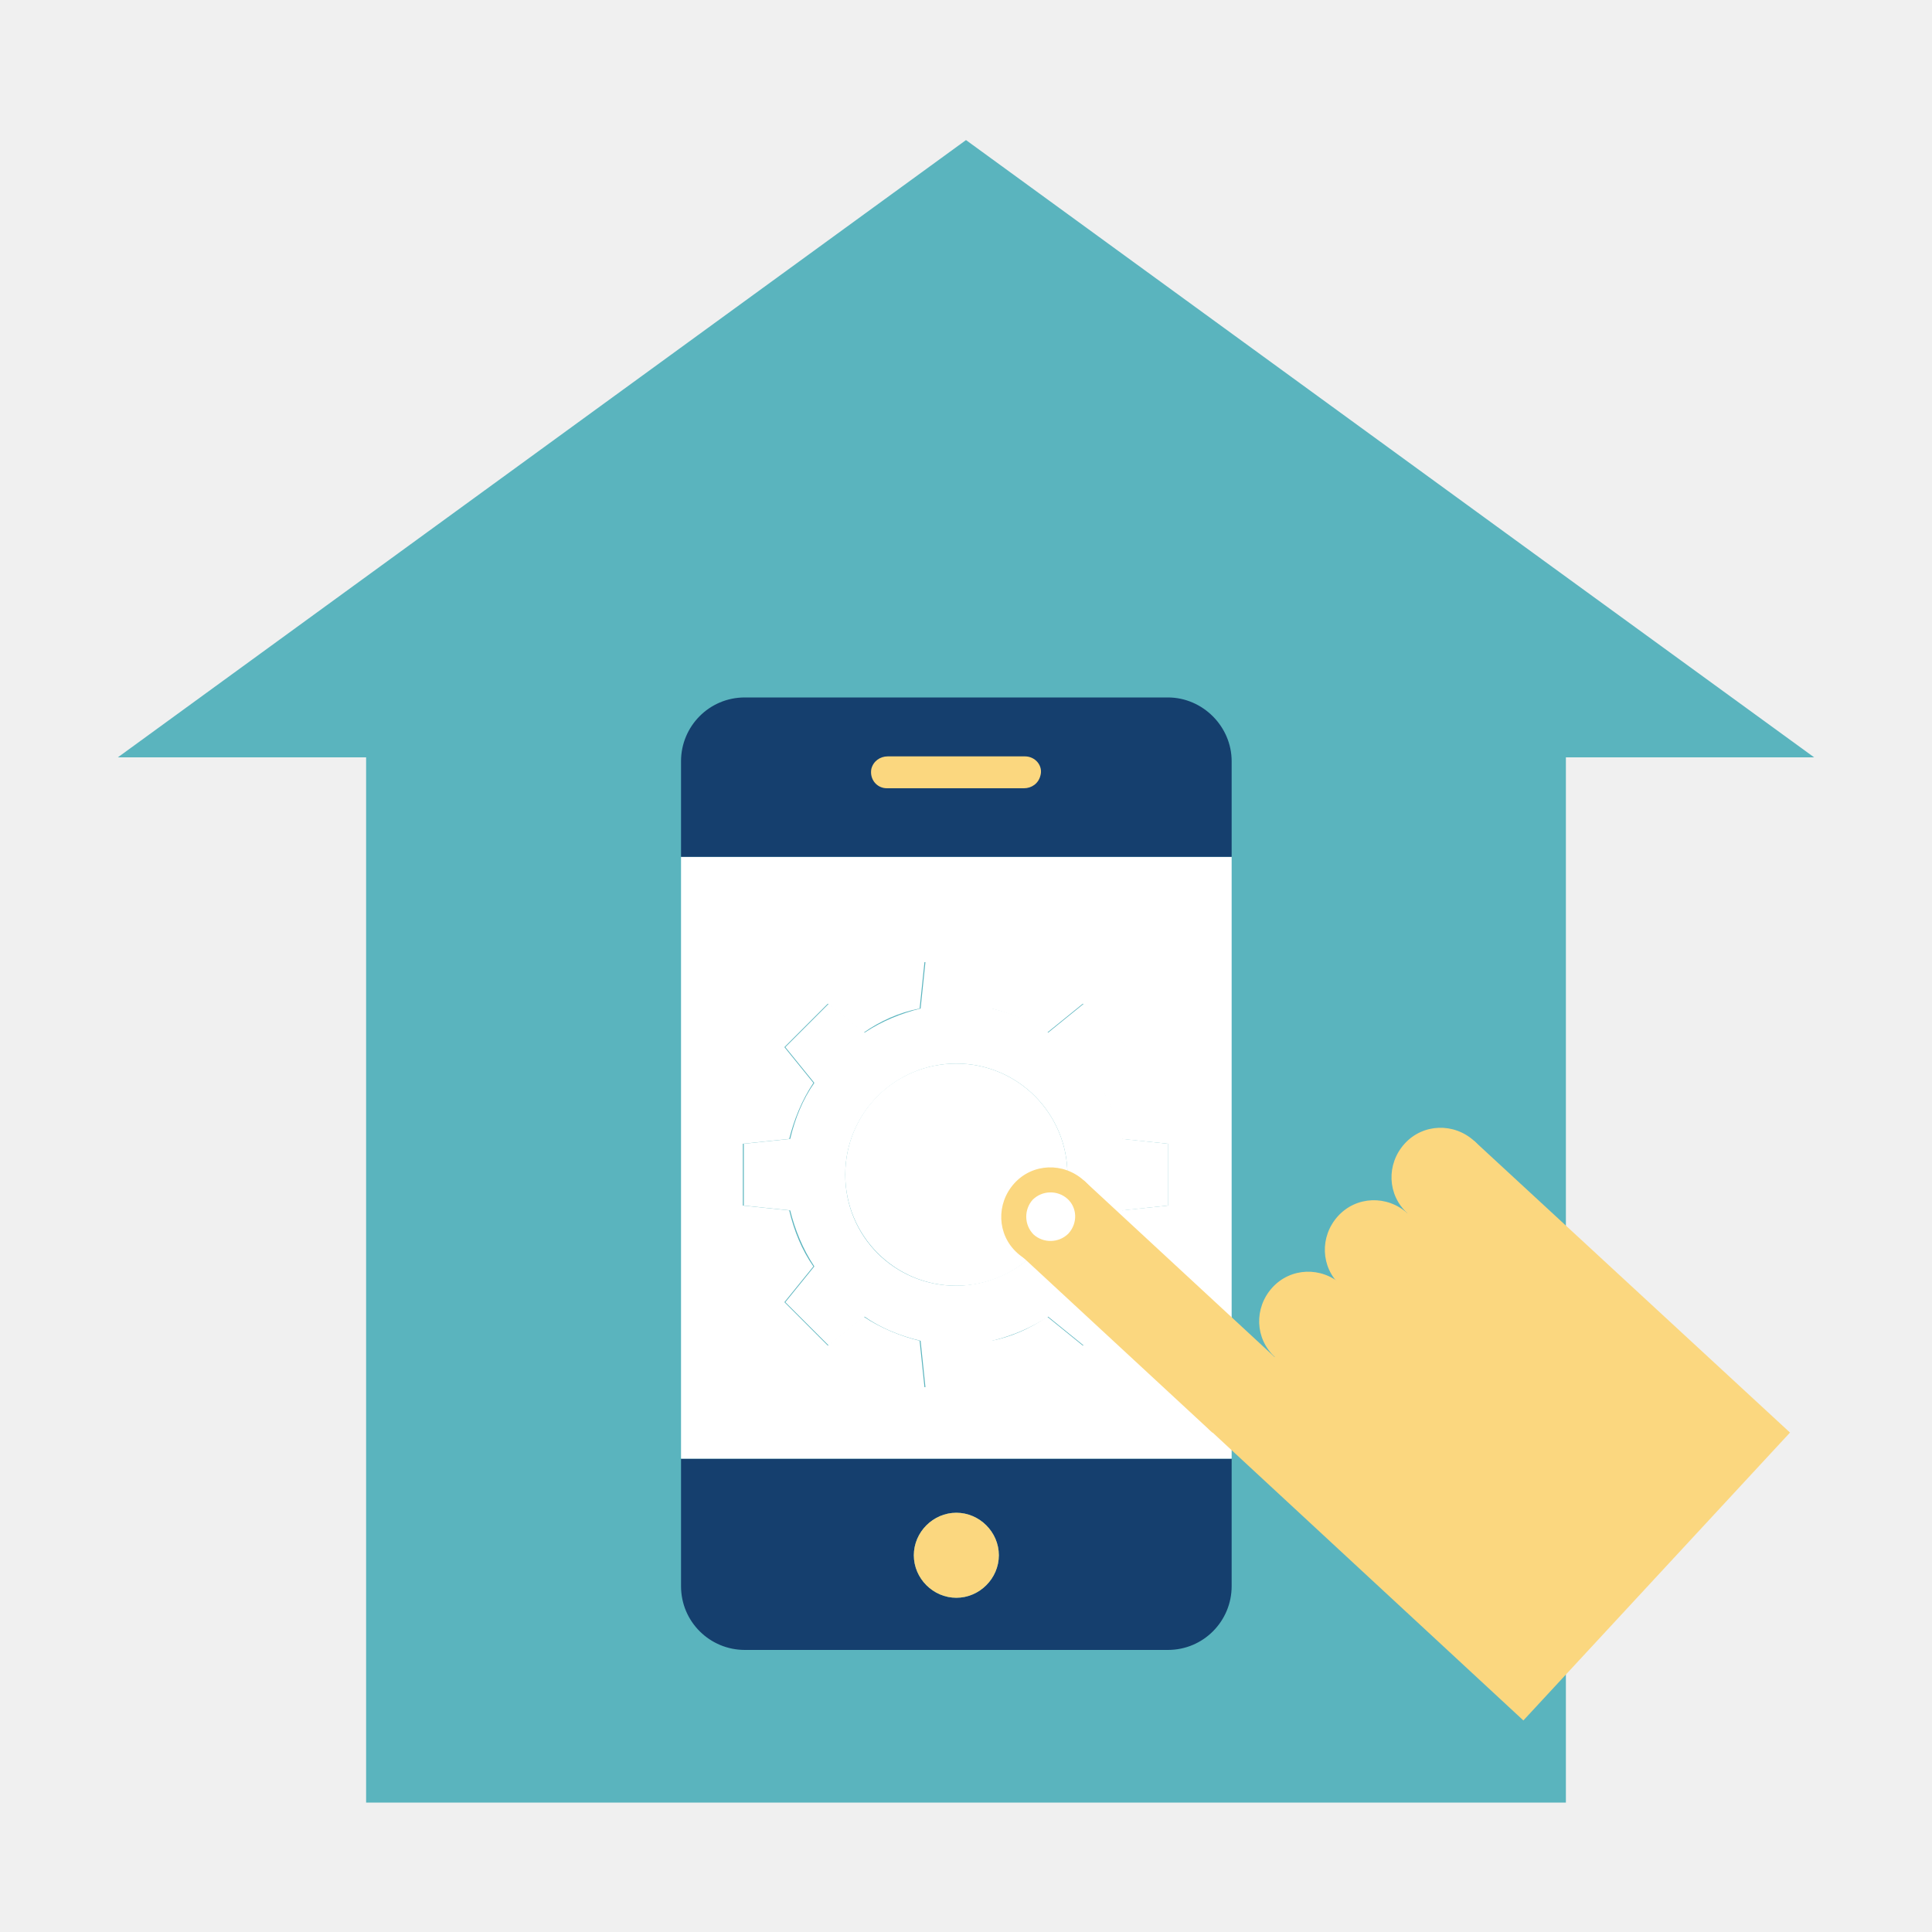
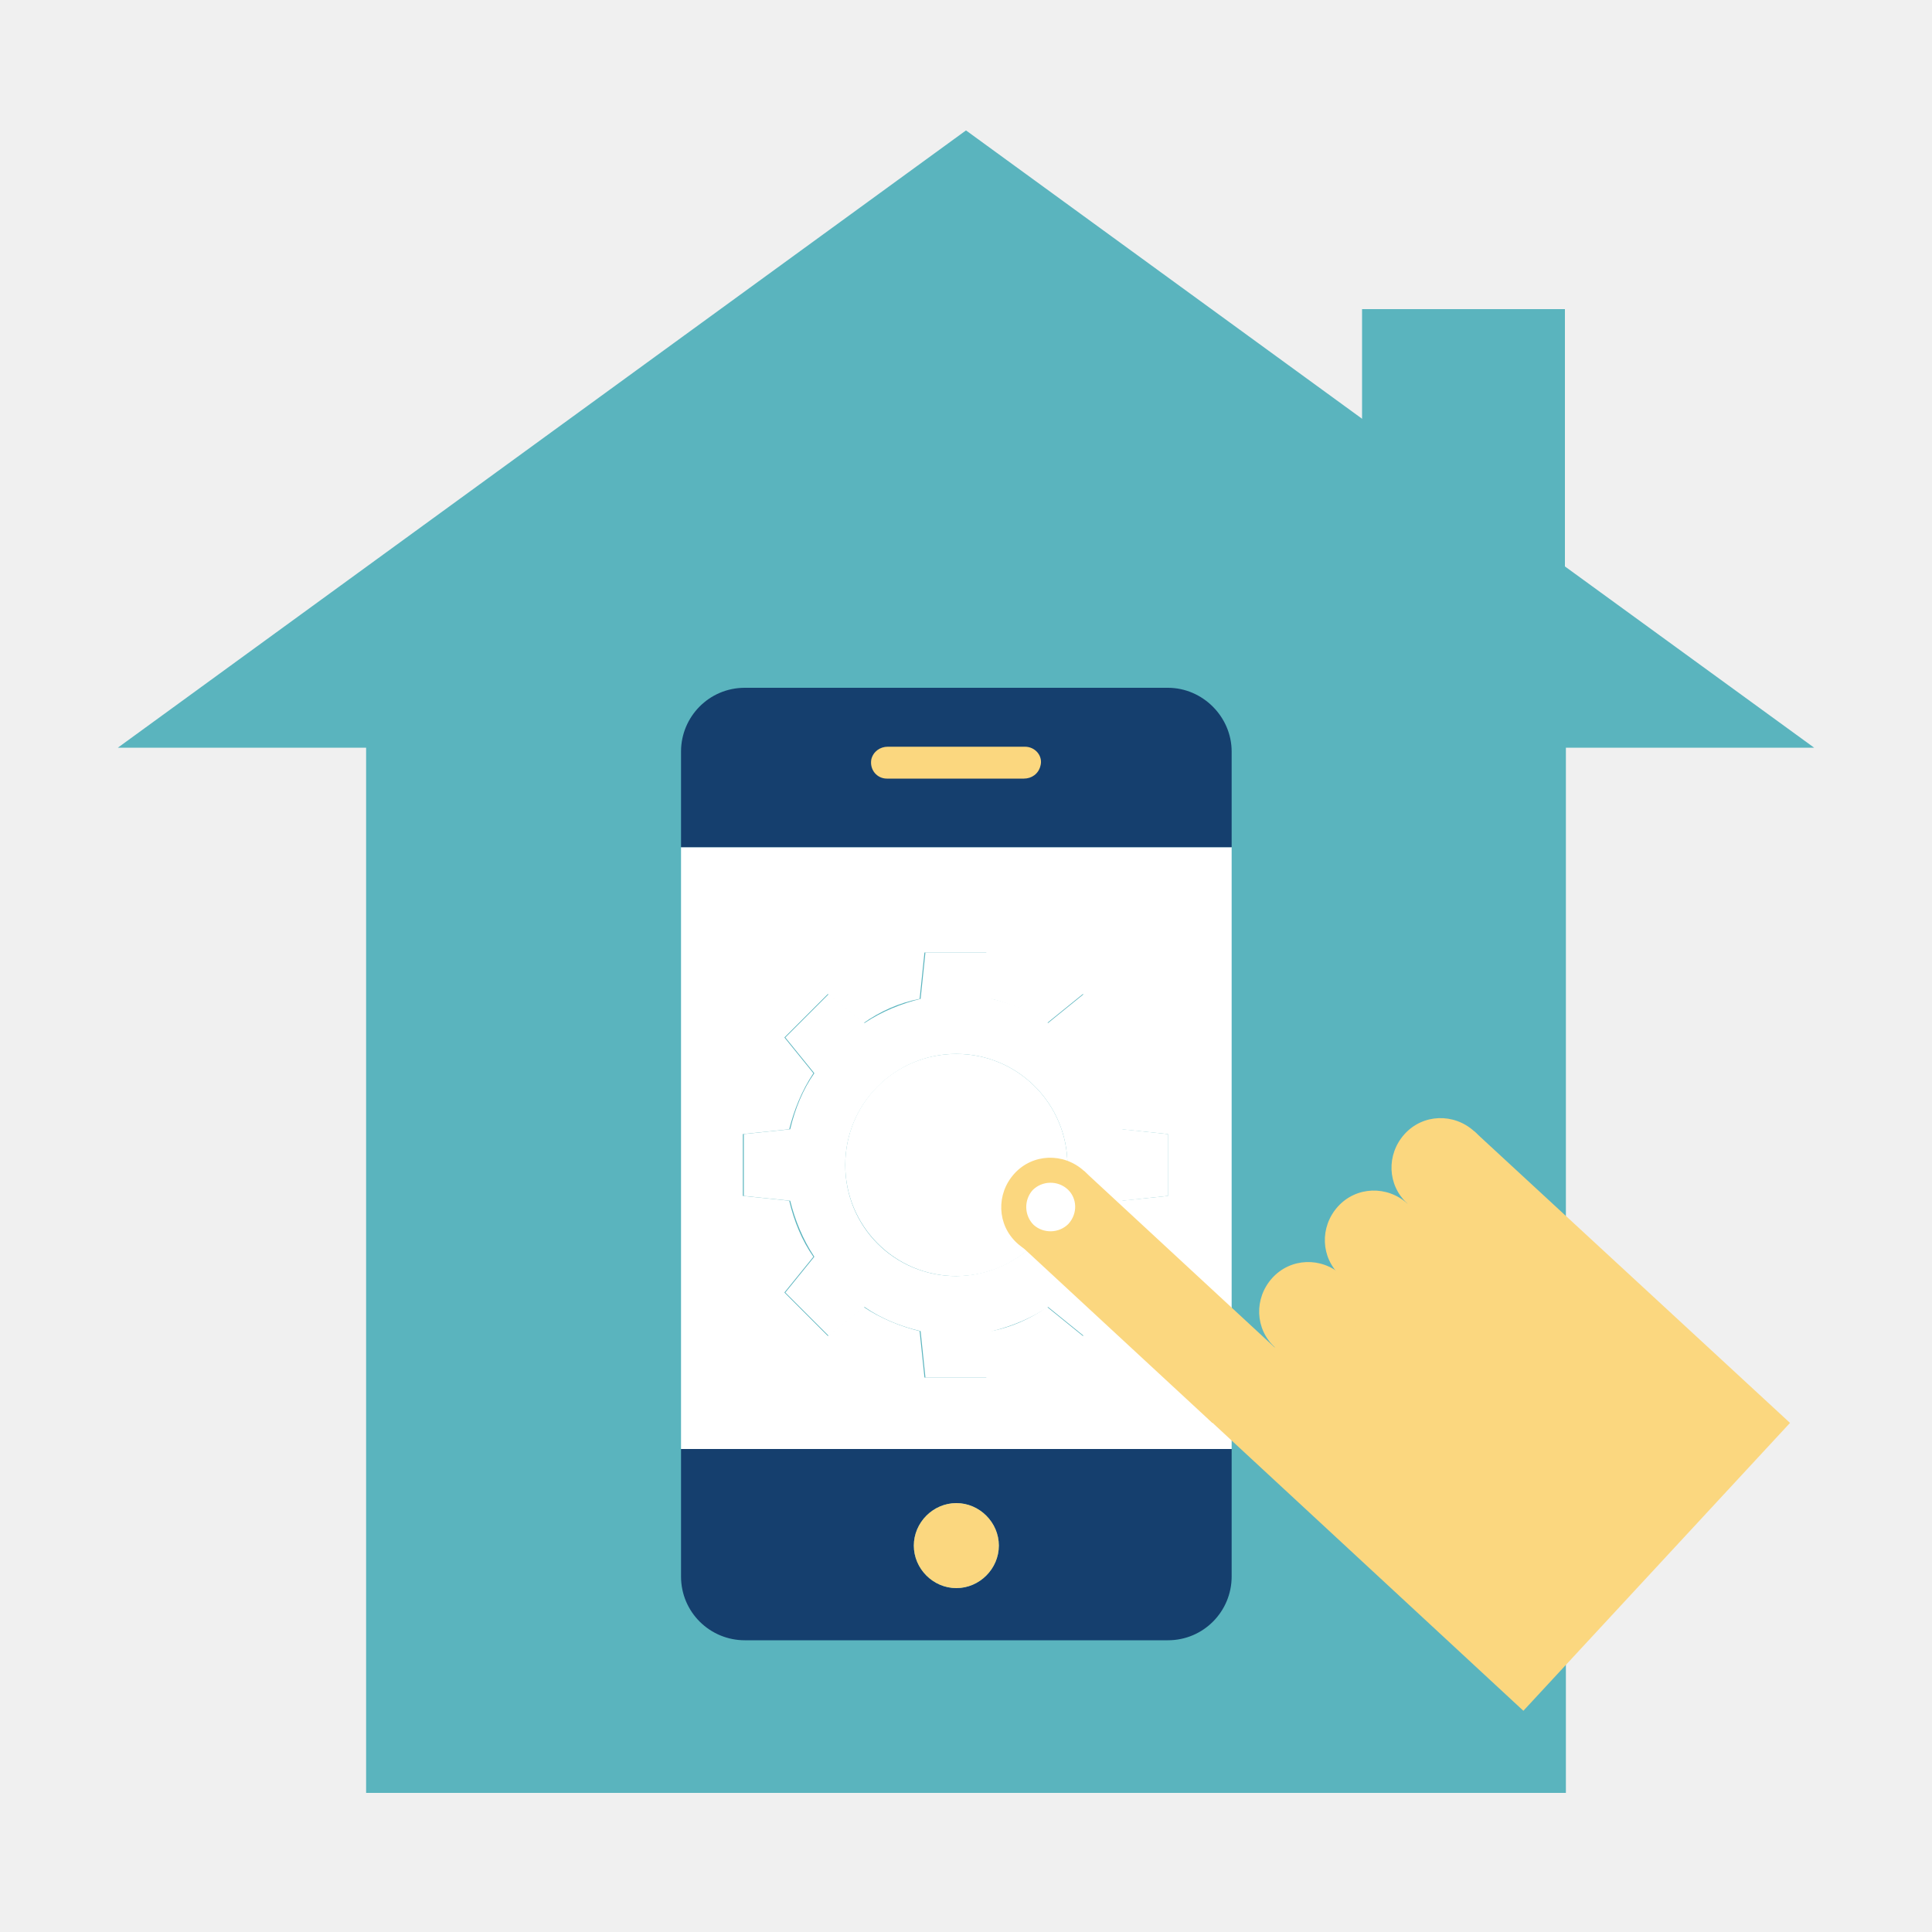
<svg xmlns="http://www.w3.org/2000/svg" version="1.1" id="Capa_1" x="0px" y="0px" viewBox="0 0 200 200" style="enable-background:new 0 0 200 200;" xml:space="preserve">
  <style type="text/css">
	.st0{fill:#5AB4BE;}
	.st1{fill:#153F6E;}
	.st2{fill:#FFFFFF;}
	.st3{fill:#FBD77F;}
	.st4{fill-rule:evenodd;clip-rule:evenodd;fill:#FBD77F;}
	.st5{fill-rule:evenodd;clip-rule:evenodd;fill:#FFFFFF;}
</style>
  <g>
    <g>
-       <path class="st0" d="M187.8,78.4h-25.7v108.2H37.9V78.4H12.2L100,14.5l60.3,43.9L187.8,78.4z" />
+       <path class="st0" d="M187.8,77.4h-25.7v108.2H37.9V77.4H12.2L100,13.5l60.3,43.9L187.8,77.4z" />
    </g>
    <g>
-       <path class="st1" d="M127.5,151v13.2c0,3.6-2.9,6.6-6.6,6.6H77.1c-3.6,0-6.6-2.9-6.6-6.6V151H127.5z M103.4,161    c0-2.4-2-4.4-4.4-4.4s-4.4,2-4.4,4.4s2,4.4,4.4,4.4S103.4,163.4,103.4,161z" />
-       <path class="st2" d="M127.5,88.7V151h-57V88.7H127.5z M120.9,124.8v-6.4l-4.8-0.5c-0.5-2.1-1.3-4.1-2.5-5.8l3-3.7l-4.5-4.5l-3.7,3    c-1.8-1.2-3.8-2-5.8-2.5l-0.5-4.8h-6.4l-0.5,4.8c-2.1,0.4-4.1,1.3-5.8,2.5l-3.7-3l-4.5,4.5l3,3.7c-1.2,1.8-2,3.8-2.5,5.8l-4.8,0.5    v6.4l4.8,0.5c0.5,2.1,1.3,4.1,2.5,5.8l-3,3.7l4.5,4.5l3.7-3c1.8,1.2,3.8,2,5.8,2.5l0.5,4.8h6.4l0.5-4.8c2.1-0.4,4.1-1.3,5.8-2.5    l3.7,3l4.5-4.5l-3-3.7c1.2-1.8,2-3.8,2.5-5.8L120.9,124.8z" />
-       <path class="st1" d="M127.5,78.8v9.9h-57v-9.9c0-3.6,2.9-6.6,6.6-6.6h43.8C124.5,72.2,127.5,75.2,127.5,78.8z" />
-       <path class="st2" d="M120.9,118.4v6.4l-4.7,0.5c-0.5,2.1-1.3,4.1-2.5,5.8l3,3.7l-4.5,4.5l-3.7-3c-1.8,1.2-3.8,2-5.8,2.5l-0.5,4.8    h-6.4l-0.5-4.8c-2.1-0.5-4.1-1.3-5.8-2.5l-3.7,3l-4.5-4.5l3-3.7c-1.2-1.8-2-3.8-2.5-5.8l-4.8-0.5v-6.4l4.8-0.5    c0.5-2.1,1.3-4.1,2.5-5.8l-3-3.7l4.5-4.5l3.7,3c1.8-1.2,3.8-2,5.8-2.5l0.5-4.8h6.4l0.5,4.8c2.1,0.5,4.1,1.3,5.8,2.5l3.7-3l4.5,4.5    l-3,3.7c1.2,1.8,2,3.8,2.5,5.8L120.9,118.4z M110.5,121.6c0-6.3-5.1-11.5-11.5-11.5c-6.3,0-11.5,5.1-11.5,11.5s5.1,11.5,11.5,11.5    C105.4,133,110.5,127.9,110.5,121.6z" />
-       <path class="st2" d="M110.5,121.6c0-6.3-5.1-11.5-11.5-11.5s-11.5,5.1-11.5,11.5c0,6.3,5.1,11.5,11.5,11.5    S110.5,127.9,110.5,121.6z" />
-       <path class="st3" d="M99,156.6c2.4,0,4.4,2,4.4,4.4s-2,4.4-4.4,4.4s-4.4-2-4.4-4.4S96.6,156.6,99,156.6z" />
-       <path class="st3" d="M106.1,78.3H91.9c-0.8,0-1.5,0.5-1.7,1.3c-0.2,1.1,0.6,2,1.6,2H106c0.8,0,1.5-0.5,1.7-1.3    C108,79.3,107.2,78.3,106.1,78.3z" />
+       <path class="st1" d="M127.5,150v13.2c0,3.6-2.9,6.6-6.6,6.6H77.1c-3.6,0-6.6-2.9-6.6-6.6V150H127.5z M103.4,160    c0-2.4-2-4.4-4.4-4.4c-2.4,0-4.4,2-4.4,4.4c0,2.4,2,4.4,4.4,4.4C101.4,164.4,103.4,162.4,103.4,160z" />
+       <path class="st2" d="M127.5,87.7V150H70.5V87.7H127.5z M120.9,123.8v-6.4l-4.8-0.5c-0.5-2.1-1.3-4.1-2.5-5.8l3-3.7l-4.5-4.5    l-3.7,3c-1.8-1.2-3.8-2-5.8-2.5l-0.5-4.8h-6.4l-0.5,4.8c-2.1,0.4-4.1,1.3-5.8,2.5l-3.7-3l-4.5,4.5l3,3.7c-1.2,1.8-2,3.8-2.5,5.8    l-4.8,0.5v6.4l4.8,0.5c0.5,2.1,1.3,4.1,2.5,5.8l-3,3.7l4.5,4.5l3.7-3c1.8,1.2,3.8,2,5.8,2.5l0.5,4.8h6.4l0.5-4.8    c2.1-0.4,4.1-1.3,5.8-2.5l3.7,3l4.5-4.5l-3-3.7c1.2-1.8,2-3.8,2.5-5.8L120.9,123.8z" />
+       <path class="st1" d="M127.5,77.8v9.9H70.5v-9.9c0-3.6,2.9-6.6,6.6-6.6h43.8C124.5,71.2,127.5,74.2,127.5,77.8z" />
+       <path class="st2" d="M120.9,117.4v6.4l-4.7,0.5c-0.5,2.1-1.3,4.1-2.5,5.8l3,3.7l-4.5,4.5l-3.7-3c-1.8,1.2-3.8,2-5.8,2.5l-0.5,4.8    h-6.4l-0.5-4.8c-2.1-0.5-4.1-1.3-5.8-2.5l-3.7,3l-4.5-4.5l3-3.7c-1.2-1.8-2-3.8-2.5-5.8l-4.8-0.5v-6.4l4.8-0.5    c0.5-2.1,1.3-4.1,2.5-5.8l-3-3.7l4.5-4.5l3.7,3c1.8-1.2,3.8-2,5.8-2.5l0.5-4.8h6.4l0.5,4.8c2.1,0.5,4.1,1.3,5.8,2.5l3.7-3l4.5,4.5    l-3,3.7c1.2,1.8,2,3.8,2.5,5.8L120.9,117.4z M110.5,120.6c0-6.3-5.1-11.5-11.5-11.5c-6.3,0-11.5,5.1-11.5,11.5    c0,6.4,5.1,11.5,11.5,11.5C105.4,132,110.5,126.9,110.5,120.6z" />
+       <path class="st2" d="M110.5,120.6c0-6.3-5.1-11.5-11.5-11.5s-11.5,5.1-11.5,11.5c0,6.3,5.1,11.5,11.5,11.5    S110.5,126.9,110.5,120.6z" />
+       <path class="st3" d="M99,155.6c2.4,0,4.4,2,4.4,4.4c0,2.4-2,4.4-4.4,4.4c-2.4,0-4.4-2-4.4-4.4C94.6,157.6,96.6,155.6,99,155.6z" />
+       <path class="st3" d="M106.1,77.3H91.9c-0.8,0-1.5,0.5-1.7,1.3c-0.2,1.1,0.6,2,1.6,2h14.2c0.8,0,1.5-0.5,1.7-1.3    C108,78.3,107.2,77.3,106.1,77.3z" />
    </g>
    <g>
-       <polygon id="Fill-5_2_" class="st4" points="157.7,178.1 185.3,148.3 152.6,118.1 125.1,147.9   " />
-       <polygon id="Fill-6_3_" class="st4" points="125.5,148.3 132.4,140.9 112.2,122.2 105.3,129.6   " />
-       <path id="Fill-7_3_" class="st4" d="M138.9,133c-2.1-1.9-5.3-1.8-7.2,0.3s-1.8,5.3,0.3,7.2s5.3,1.8,7.2-0.3    C141,138.1,140.9,134.9,138.9,133" />
-       <path id="Fill-8_3_" class="st4" d="M112.2,122.2c-2.1-1.9-5.3-1.8-7.2,0.3c-1.9,2.1-1.8,5.3,0.3,7.2c2.1,1.9,5.3,1.8,7.2-0.3    C114.4,127.3,114.3,124.1,112.2,122.2" />
-       <path id="Fill-9_3_" class="st5" d="M110.5,124.1c-1-0.9-2.6-0.9-3.6,0.1c-0.9,1-0.9,2.6,0.1,3.6c1,0.9,2.6,0.9,3.6-0.1    C111.6,126.6,111.5,125,110.5,124.1" />
-       <path id="Fill-10_3_" class="st4" d="M145.7,125.6c-2.1-1.9-5.3-1.8-7.2,0.3c-1.9,2.1-1.8,5.3,0.3,7.2c2.1,1.9,5.3,1.8,7.2-0.3    S147.8,127.5,145.7,125.6" />
-       <path id="Fill-11_3_" class="st4" d="M152.6,118.1c-2.1-1.9-5.3-1.8-7.2,0.3c-1.9,2.1-1.8,5.3,0.3,7.2c2.1,1.9,5.3,1.8,7.2-0.3    C154.8,123.2,154.7,120,152.6,118.1" />
+       <polygon id="Fill-5_2_" class="st4" points="157.7,177.1 185.3,147.3 152.6,117.1 125.1,146.9   " />
+       <polygon id="Fill-6_3_" class="st4" points="125.5,147.3 132.4,139.9 112.2,121.2 105.3,128.6   " />
+       <path id="Fill-7_3_" class="st4" d="M138.9,132c-2.1-1.9-5.3-1.8-7.2,0.3c-1.9,2.1-1.8,5.3,0.3,7.2c2.1,1.9,5.3,1.8,7.2-0.3    C141,137.1,140.9,133.9,138.9,132" />
+       <path id="Fill-8_3_" class="st4" d="M112.2,121.2c-2.1-1.9-5.3-1.8-7.2,0.3c-1.9,2.1-1.8,5.3,0.3,7.2c2.1,1.9,5.3,1.8,7.2-0.3    C114.4,126.3,114.3,123.1,112.2,121.2" />
+       <path id="Fill-9_3_" class="st5" d="M110.5,123.1c-1-0.9-2.6-0.9-3.6,0.1c-0.9,1-0.9,2.6,0.1,3.6c1,0.9,2.6,0.9,3.6-0.1    C111.6,125.6,111.5,124,110.5,123.1" />
+       <path id="Fill-10_3_" class="st4" d="M145.7,124.6c-2.1-1.9-5.3-1.8-7.2,0.3c-1.9,2.1-1.8,5.3,0.3,7.2c2.1,1.9,5.3,1.8,7.2-0.3    C147.9,129.7,147.8,126.5,145.7,124.6" />
+       <path id="Fill-11_3_" class="st4" d="M152.6,117.1c-2.1-1.9-5.3-1.8-7.2,0.3c-1.9,2.1-1.8,5.3,0.3,7.2c2.1,1.9,5.3,1.8,7.2-0.3    C154.8,122.2,154.7,119,152.6,117.1" />
    </g>
+     <rect x="141" y="32" class="st0" width="21" height="33" />
  </g>
</svg>
